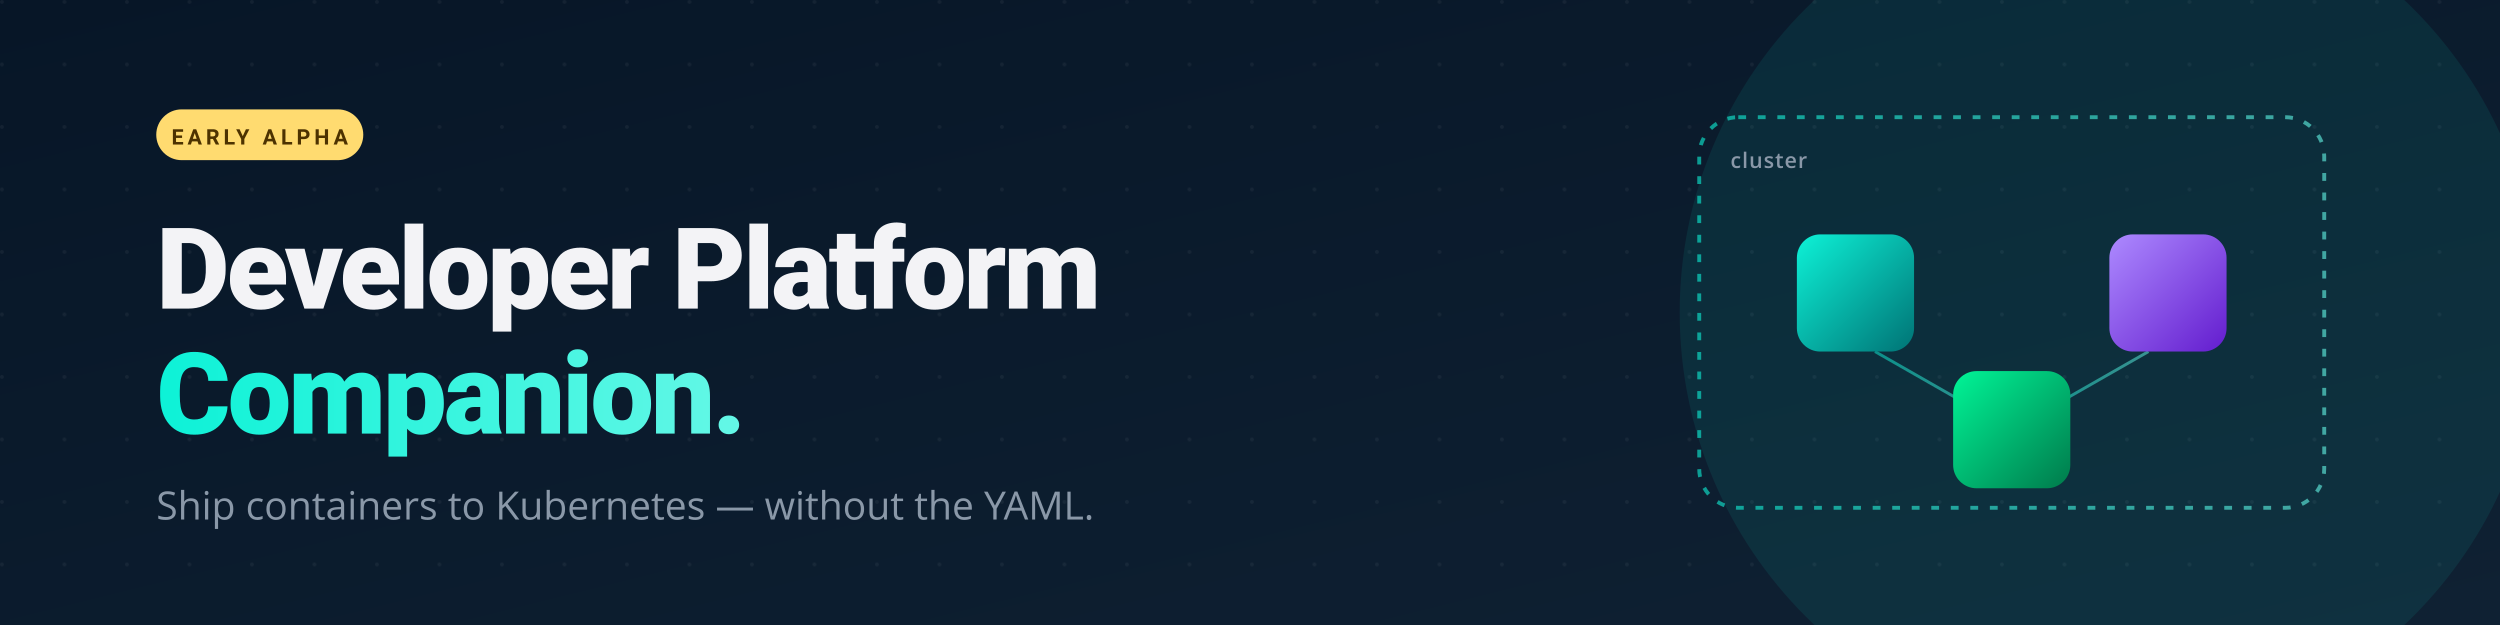
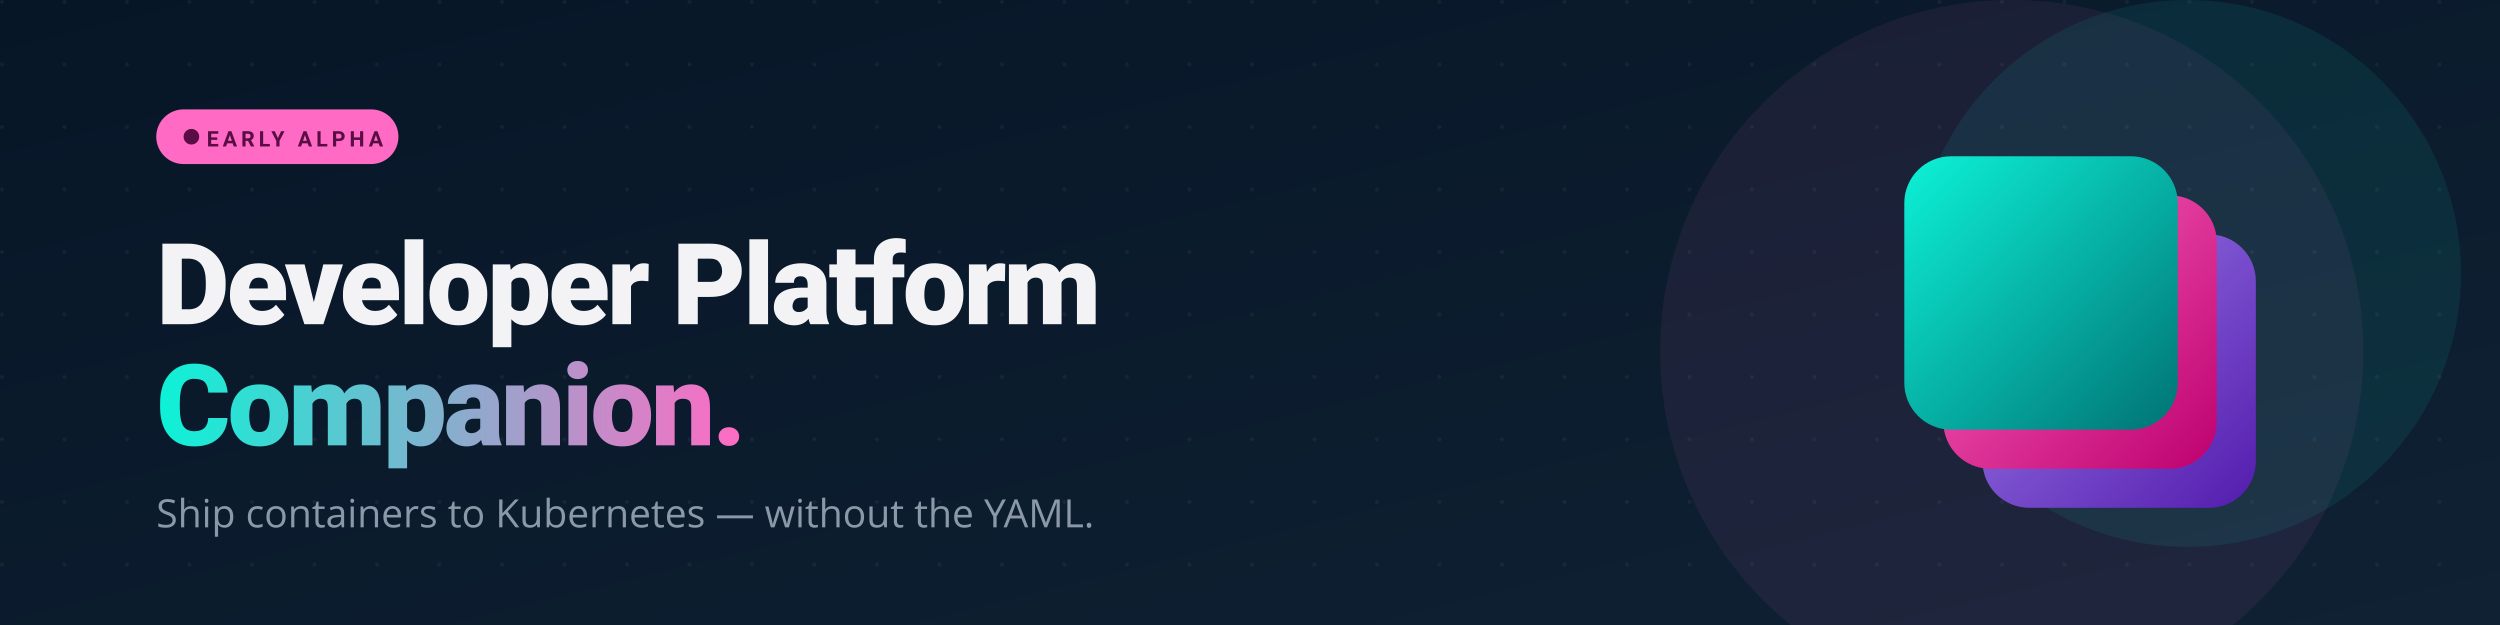
<svg xmlns="http://www.w3.org/2000/svg" viewBox="0 0 1280 320" role="img" aria-label="Developer Platform Companion — Ship containers to Kubernetes without the YAML">
  <defs>
    <linearGradient id="bg" x1="0" y1="0" x2="1" y2="1">
      <stop offset="0%" stop-color="#071627" />
      <stop offset="100%" stop-color="#0f2133" />
    </linearGradient>
-     <linearGradient id="brand" x1="0" y1="0" x2="1" y2="0">
+     <linearGradient id="titleAccent" x1="0" y1="0" x2="1" y2="0">
      <stop offset="0%" stop-color="#0df2d7" />
-       <stop offset="100%" stop-color="#64f7e6" />
+       <stop offset="100%" stop-color="#ff6bc4" />
    </linearGradient>
-     <linearGradient id="appBrand" x1="0" y1="0" x2="1" y2="1">
+     <linearGradient id="cardChill" x1="0" y1="0" x2="1" y2="1">
+       <stop offset="0%" stop-color="#ad8aff" />
+       <stop offset="100%" stop-color="#5919b8" />
+     </linearGradient>
+     <linearGradient id="cardPink" x1="0" y1="0" x2="1" y2="1">
+       <stop offset="0%" stop-color="#ff6bc4" />
+       <stop offset="100%" stop-color="#bd006e" />
+     </linearGradient>
+     <linearGradient id="cardTeal" x1="0" y1="0" x2="1" y2="1">
      <stop offset="0%" stop-color="#0df2d7" />
      <stop offset="100%" stop-color="#007375" />
-     </linearGradient>
-     <linearGradient id="appChill" x1="0" y1="0" x2="1" y2="1">
-       <stop offset="0%" stop-color="#ad8aff" />
-       <stop offset="100%" stop-color="#631cce" />
-     </linearGradient>
-     <linearGradient id="appSuccess" x1="0" y1="0" x2="1" y2="1">
-       <stop offset="0%" stop-color="#00f597" />
-       <stop offset="100%" stop-color="#007a4b" />
    </linearGradient>
    <pattern id="dots" x="0" y="0" width="32" height="32" patternUnits="userSpaceOnUse">
      <circle cx="1" cy="1" r="1" fill="#FFFFFF" opacity="0.05" />
    </pattern>
  </defs>
  <rect width="1280" height="320" fill="url(#bg)" />
  <rect width="1280" height="320" fill="url(#dots)" />
-   <circle cx="1080" cy="160" r="220" fill="#0df2d7" opacity="0.08" />
-   <g transform="translate(870, 60)">
-     <rect x="0" y="0" width="320" height="200" rx="20" fill="none" stroke="url(#brand)" stroke-width="2" stroke-dasharray="4 6" opacity="0.6" />
-     <text x="16" y="26" font-family="'Open Sans', 'Segoe UI', Roboto, Helvetica, Arial, sans-serif" font-size="11" font-weight="600" fill="#8a98a8" letter-spacing="0.5">cluster</text>
-     <line x1="110" y1="90" x2="210" y2="90" stroke="url(#brand)" stroke-width="1.5" opacity="0.5" />
-     <line x1="90" y1="120" x2="160" y2="160" stroke="url(#brand)" stroke-width="1.5" opacity="0.5" />
-     <line x1="230" y1="120" x2="160" y2="160" stroke="url(#brand)" stroke-width="1.5" opacity="0.5" />
-     <rect x="50" y="60" width="60" height="60" rx="12" fill="url(#appBrand)" />
-     <rect x="210" y="60" width="60" height="60" rx="12" fill="url(#appChill)" />
-     <rect x="130" y="130" width="60" height="60" rx="12" fill="url(#appSuccess)" />
+   <circle cx="1030" cy="180" r="180" fill="#ff6bc4" opacity="0.07" />
+   <circle cx="1120" cy="140" r="140" fill="#0df2d7" opacity="0.08" />
+   <g transform="translate(975, 80)">
+     <rect x="40" y="40" width="140" height="140" rx="24" fill="url(#cardChill)" opacity="0.9" />
+     <rect x="20" y="20" width="140" height="140" rx="24" fill="url(#cardPink)" />
+     <rect x="0" y="0" width="140" height="140" rx="24" fill="url(#cardTeal)" />
  </g>
  <g transform="translate(80, 56)">
-     <rect width="106" height="26" rx="13" fill="#ffdb70" />
-     <text x="53" y="18" font-family="'Satoshi', 'Satoshi Variable', system-ui, -apple-system, 'Segoe UI', Roboto, Helvetica, Arial, sans-serif" font-size="11" font-weight="700" letter-spacing="2" fill="#4d3200" text-anchor="middle">EARLY ALPHA</text>
+     <rect width="124" height="28" rx="14" fill="#ff6bc4" />
+     <circle cx="18" cy="14" r="4" fill="#590d44" />
+     <text x="71" y="19" font-family="'Satoshi', 'Satoshi Variable', system-ui, -apple-system, 'Segoe UI', Roboto, Helvetica, Arial, sans-serif" font-size="11" font-weight="700" letter-spacing="2" fill="#590d44" text-anchor="middle">EARLY ALPHA</text>
  </g>
-   <text x="80" y="158" font-family="'Satoshi', 'Satoshi Variable', system-ui, -apple-system, 'Segoe UI', Roboto, Helvetica, Arial, sans-serif" font-size="58" font-weight="800" fill="#f3f3f6" letter-spacing="-1.5">Developer Platform</text>
-   <text x="80" y="222" font-family="'Satoshi', 'Satoshi Variable', system-ui, -apple-system, 'Segoe UI', Roboto, Helvetica, Arial, sans-serif" font-size="58" font-weight="800" fill="url(#brand)" letter-spacing="-1.5">Companion.</text>
-   <text x="80" y="266" font-family="'Open Sans', system-ui, -apple-system, 'Segoe UI', Roboto, Helvetica, Arial, sans-serif" font-size="20" font-weight="400" fill="#8a98a8">Ship containers to Kubernetes — without the YAML.</text>
+   <text x="80" y="166" font-family="'Satoshi', 'Satoshi Variable', system-ui, -apple-system, 'Segoe UI', Roboto, Helvetica, Arial, sans-serif" font-size="58" font-weight="800" fill="#f3f3f6" letter-spacing="-1.5">Developer Platform</text>
+   <text x="80" y="228" font-family="'Satoshi', 'Satoshi Variable', system-ui, -apple-system, 'Segoe UI', Roboto, Helvetica, Arial, sans-serif" font-size="58" font-weight="800" fill="url(#titleAccent)" letter-spacing="-1.5">Companion.</text>
+   <text x="80" y="270" font-family="'Open Sans', system-ui, -apple-system, 'Segoe UI', Roboto, Helvetica, Arial, sans-serif" font-size="20" font-weight="400" fill="#8a98a8">Ship containers to Kubernetes — without the YAML.</text>
</svg>
